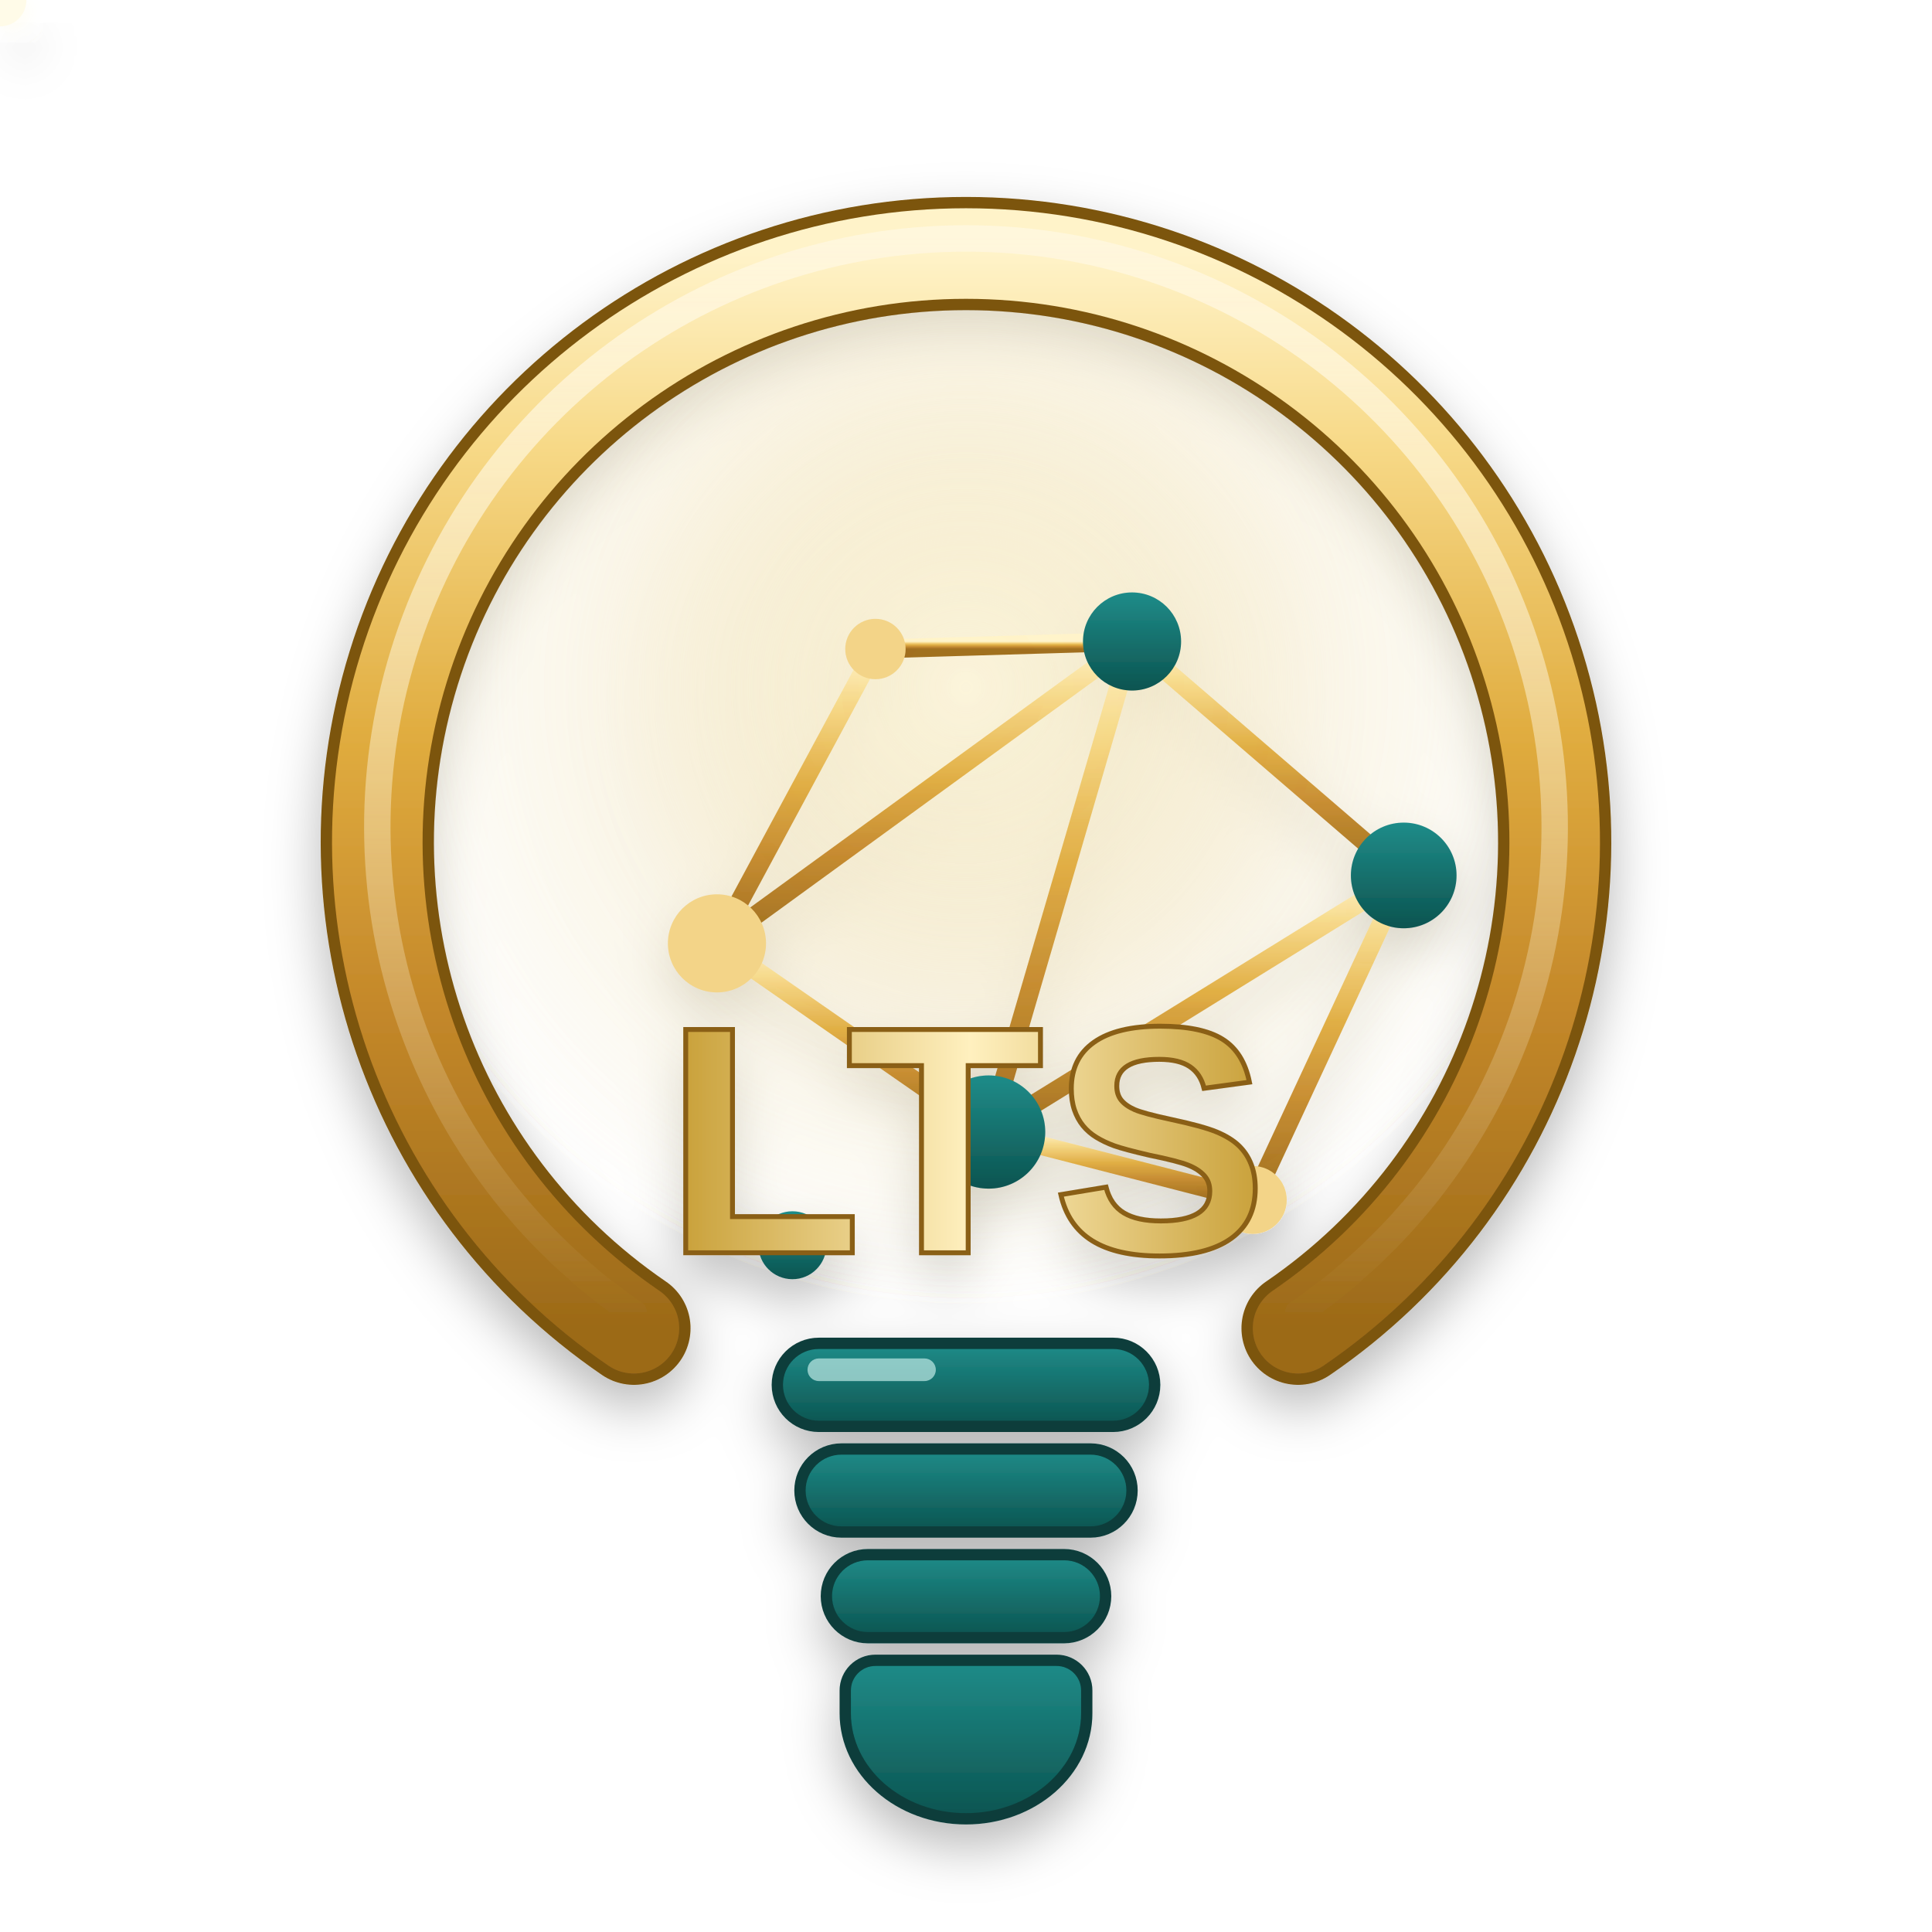
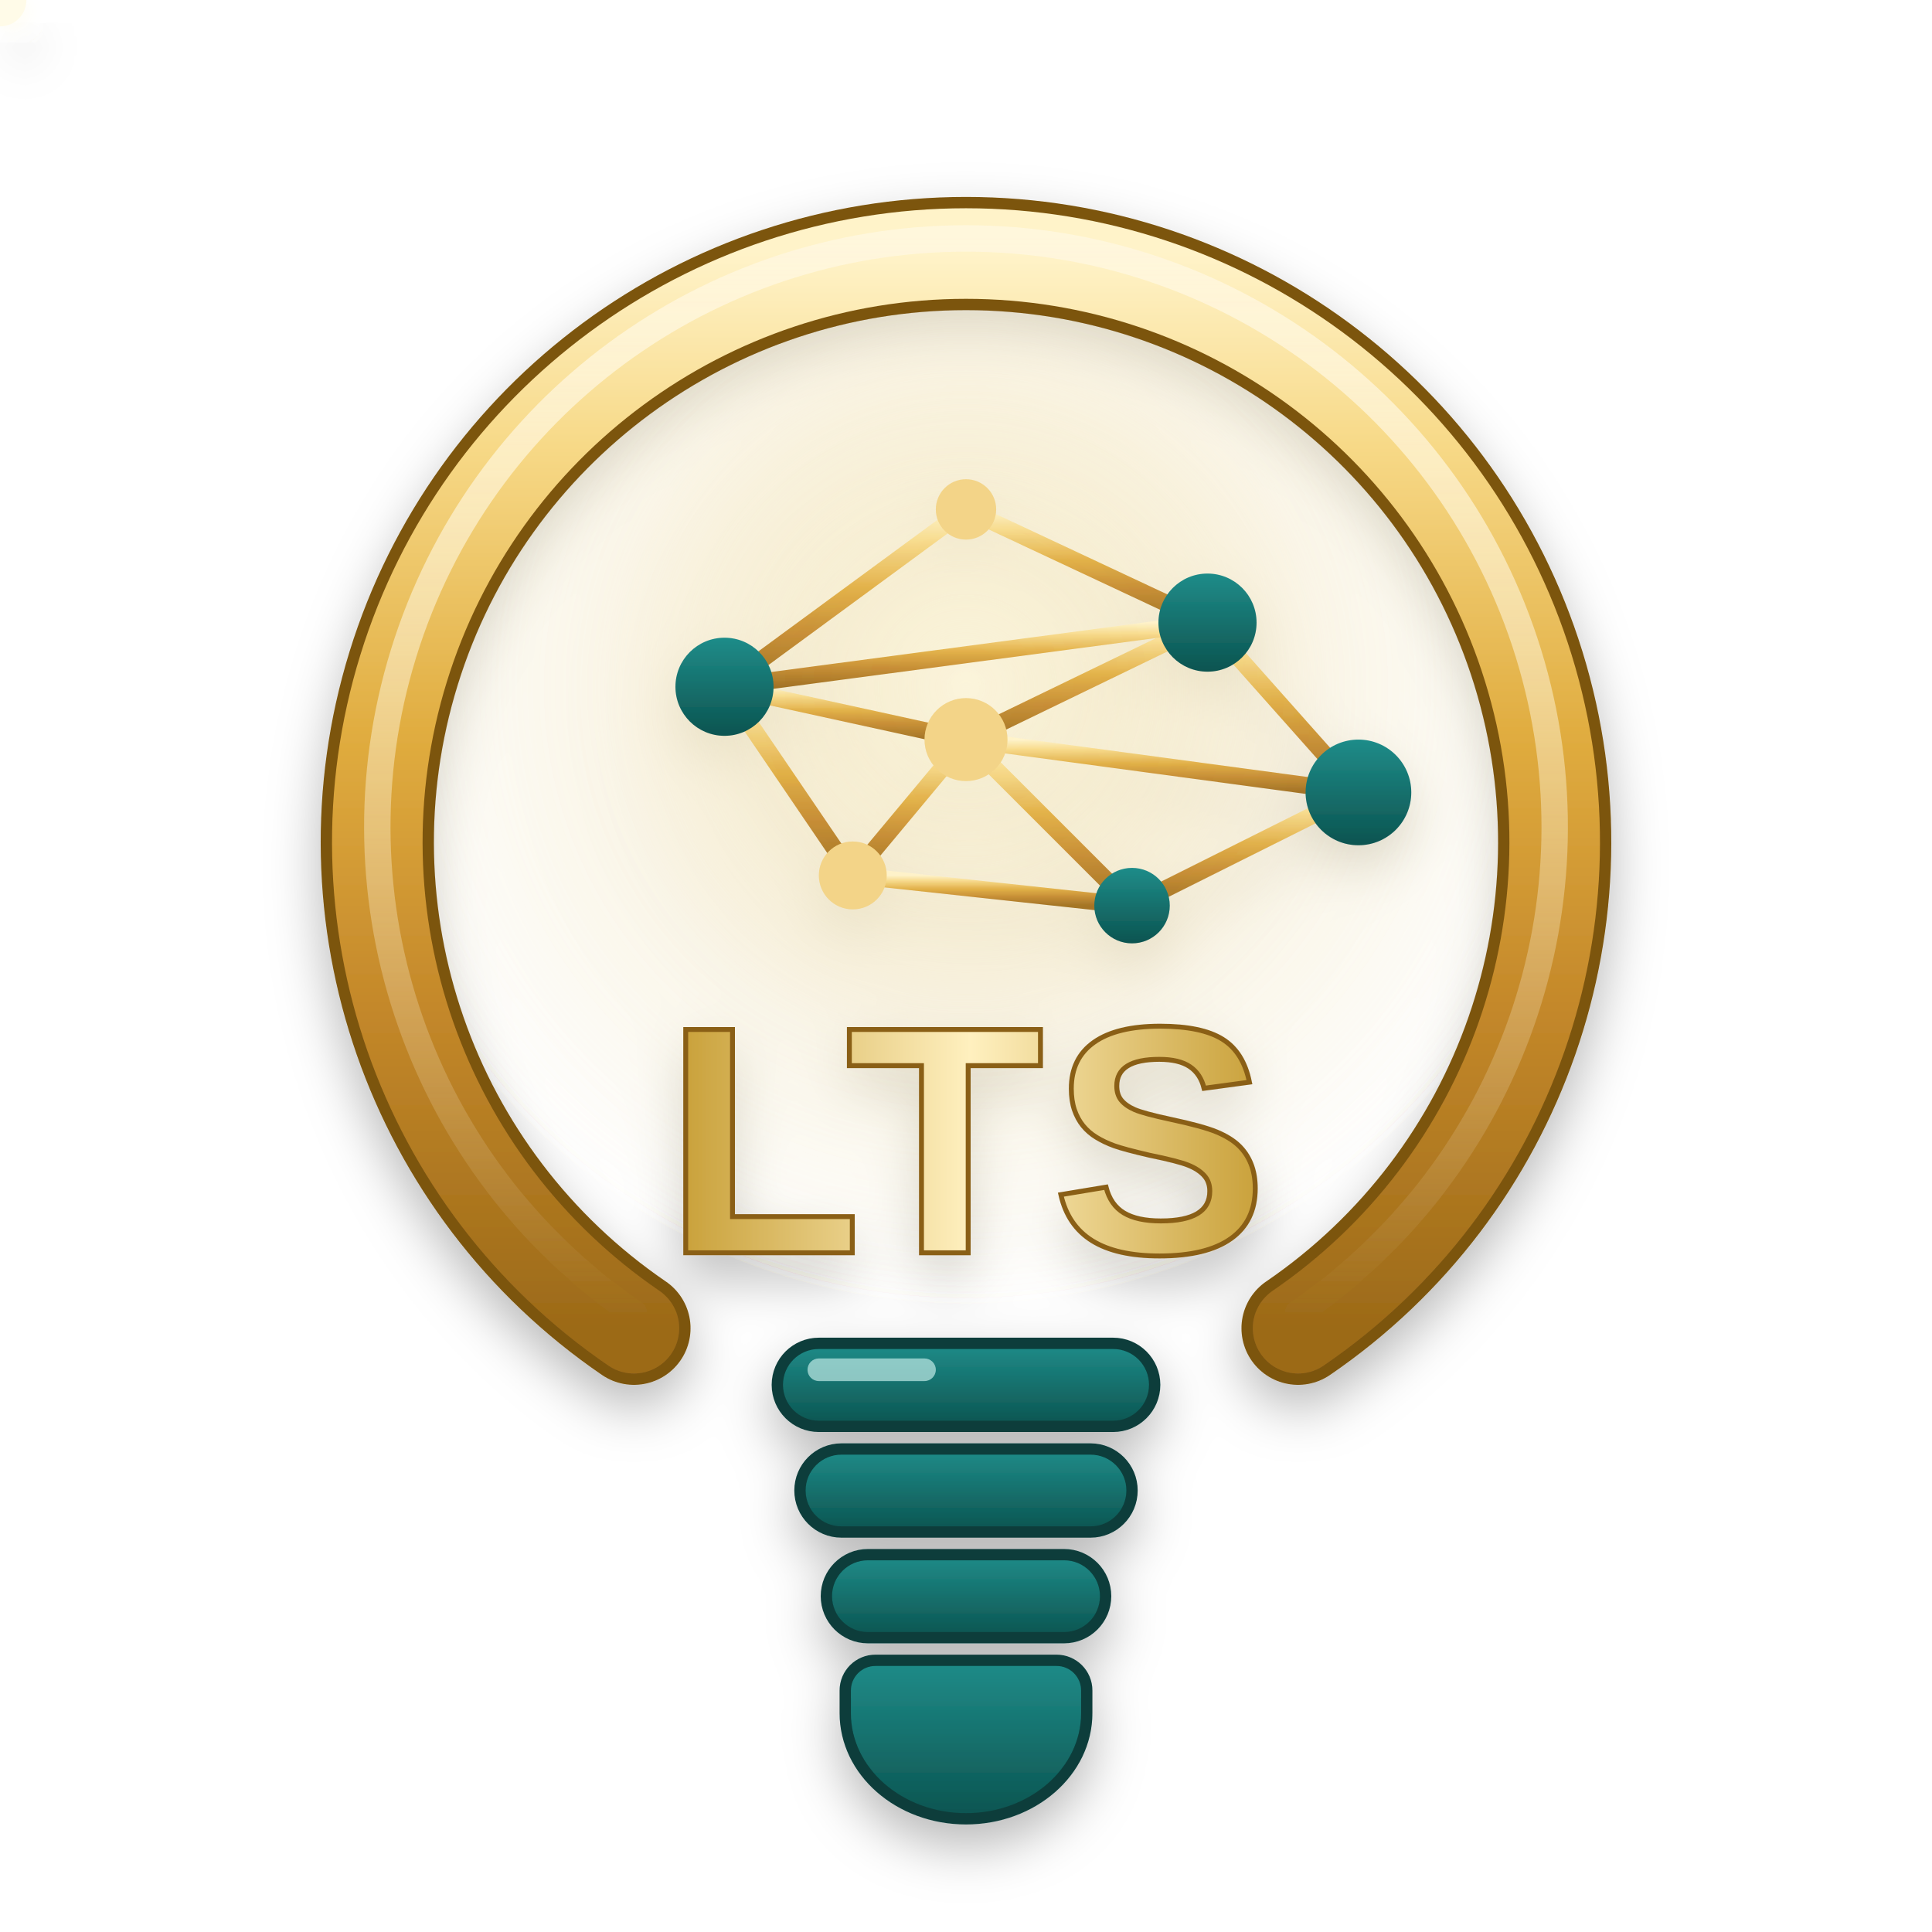
<svg xmlns="http://www.w3.org/2000/svg" viewBox="0 0 512 512" width="512" height="512" role="img" aria-label="LTS">
  <defs>
    <linearGradient id="gold" x1="0" y1="0" x2="0" y2="1">
      <stop offset="0" stop-color="#fff3c9" />
      <stop offset="0.18" stop-color="#f7d987" />
      <stop offset="0.45" stop-color="#e0ac3f" />
      <stop offset="0.70" stop-color="#c4882a" />
      <stop offset="1" stop-color="#9c6a18" />
    </linearGradient>
    <linearGradient id="goldHi" x1="0" y1="0" x2="0" y2="1">
      <stop offset="0" stop-color="#fff7df" stop-opacity="0.95" />
      <stop offset="1" stop-color="#fff7df" stop-opacity="0" />
    </linearGradient>
    <linearGradient id="teal" x1="0" y1="0" x2="0" y2="1">
      <stop offset="0" stop-color="#1f8c89" />
      <stop offset="1" stop-color="#0c5450" />
    </linearGradient>
    <radialGradient id="bulbGlow" cx="0.5" cy="0.42" r="0.55">
      <stop offset="0" stop-color="#fff7da" stop-opacity="0.85" />
      <stop offset="0.6" stop-color="#ffe9a8" stop-opacity="0.18" />
      <stop offset="1" stop-color="#ffe9a8" stop-opacity="0" />
    </radialGradient>
    <linearGradient id="ltsGrad" x1="0" y1="0" x2="1" y2="0">
      <stop offset="0" stop-color="#caa23c" />
      <stop offset="0.5" stop-color="#fff0bf" />
      <stop offset="1" stop-color="#caa23c" />
      <animateTransform attributeName="gradientTransform" type="translate" values="-1 0; 1 0; -1 0" dur="3.6s" repeatCount="indefinite" />
    </linearGradient>
    <filter id="soft" x="-30%" y="-30%" width="160%" height="160%">
      <feGaussianBlur stdDeviation="3" result="b" />
      <feMerge>
        <feMergeNode in="b" />
        <feMergeNode in="SourceGraphic" />
      </feMerge>
    </filter>
    <filter id="dropp" x="-40%" y="-40%" width="180%" height="180%">
      <feDropShadow dx="0" dy="6" stdDeviation="7" flood-color="#000" flood-opacity="0.28" />
    </filter>
    <path id="ring" d="M168 352 A156 156 0 1 1 344 352" fill="none" />
  </defs>
  <g filter="url(#dropp)">
    <animateTransform attributeName="transform" type="translate" values="0 0; 0 -7; 0 0" dur="4.4s" repeatCount="indefinite" additive="sum" />
    <circle cx="256" cy="206" r="150" fill="url(#bulbGlow)">
      <animate attributeName="opacity" values="0.55;1;0.55" dur="3s" repeatCount="indefinite" />
    </circle>
-     <g stroke="url(#gold)" stroke-width="5" stroke-linecap="round" fill="none" opacity="0.95">
-       <line x1="190" y1="250" x2="300" y2="170" />
-       <line x1="300" y1="170" x2="372" y2="232" />
-       <line x1="190" y1="250" x2="262" y2="300" />
-       <line x1="262" y1="300" x2="372" y2="232" />
-       <line x1="262" y1="300" x2="332" y2="318" />
-       <line x1="300" y1="170" x2="262" y2="300" />
-       <line x1="190" y1="250" x2="232" y2="172" />
-       <line x1="232" y1="172" x2="300" y2="170" />
-       <line x1="332" y1="318" x2="372" y2="232" />
+     <g stroke="url(#gold)" stroke-width="4.5" stroke-linecap="round" fill="none" opacity="0.92">
+       <line x1="256" y1="135" x2="320" y2="165" />
+       <line x1="256" y1="135" x2="192" y2="182" />
+       <line x1="320" y1="165" x2="360" y2="210" />
+       <line x1="320" y1="165" x2="256" y2="196" />
+       <line x1="192" y1="182" x2="256" y2="196" />
+       <line x1="192" y1="182" x2="226" y2="232" />
+       <line x1="256" y1="196" x2="226" y2="232" />
+       <line x1="256" y1="196" x2="300" y2="240" />
+       <line x1="256" y1="196" x2="360" y2="210" />
+       <line x1="300" y1="240" x2="360" y2="210" />
+       <line x1="226" y1="232" x2="300" y2="240" />
+       <line x1="320" y1="165" x2="192" y2="182" />
    </g>
    <g>
-       <circle cx="300" cy="170" r="13" fill="url(#teal)">
+       <circle cx="256" cy="135" r="8" fill="#f3d488" />
+       <circle cx="320" cy="165" r="13" fill="url(#teal)">
        <animate attributeName="r" values="13;16;13" dur="2.2s" repeatCount="indefinite" />
      </circle>
-       <circle cx="372" cy="232" r="14" fill="url(#teal)">
+       <circle cx="360" cy="210" r="14" fill="url(#teal)">
        <animate attributeName="r" values="14;17;14" dur="2.6s" begin="0.3s" repeatCount="indefinite" />
      </circle>
-       <circle cx="262" cy="300" r="15" fill="url(#teal)">
-         <animate attributeName="r" values="15;18;15" dur="2.4s" begin="0.6s" repeatCount="indefinite" />
+       <circle cx="192" cy="182" r="13" fill="url(#teal)">
+         <animate attributeName="r" values="13;15;13" dur="2.4s" begin="0.6s" repeatCount="indefinite" />
      </circle>
-       <circle cx="190" cy="250" r="13" fill="#f3d488">
-         <animate attributeName="r" values="13;15;13" dur="2.8s" begin="0.2s" repeatCount="indefinite" />
+       <circle cx="256" cy="196" r="11" fill="#f3d488">
+         <animate attributeName="r" values="11;13;11" dur="2.8s" begin="0.2s" repeatCount="indefinite" />
      </circle>
-       <circle cx="232" cy="172" r="8" fill="#f3d488" />
-       <circle cx="332" cy="318" r="9" fill="#f3d488" />
-       <circle cx="210" cy="330" r="9" fill="url(#teal)">
-         <animate attributeName="r" values="9;11;9" dur="2.1s" begin="0.4s" repeatCount="indefinite" />
+       <circle cx="226" cy="232" r="9" fill="#f3d488" />
+       <circle cx="300" cy="240" r="10" fill="url(#teal)">
+         <animate attributeName="r" values="10;12;10" dur="2.1s" begin="0.4s" repeatCount="indefinite" />
      </circle>
    </g>
    <use href="#ring" stroke="#7c5410" stroke-width="30" stroke-linecap="round" />
    <use href="#ring" stroke="url(#gold)" stroke-width="24" stroke-linecap="round" />
    <use href="#ring" stroke="url(#goldHi)" stroke-width="7" stroke-linecap="round" opacity="0.9" transform="translate(0,-4)" />
    <circle r="7" fill="#fffbe8" filter="url(#soft)">
      <animateMotion dur="3.2s" repeatCount="indefinite" rotate="0">
        <mpath href="#ring" />
      </animateMotion>
      <animate attributeName="opacity" values="0;1;1;0" dur="3.2s" repeatCount="indefinite" />
    </circle>
    <text x="256" y="332" text-anchor="middle" font-family="Arial, Helvetica, sans-serif" font-weight="800" font-size="86" letter-spacing="2" fill="url(#ltsGrad)" stroke="#8a5f15" stroke-width="1.3">LTS</text>
    <g fill="url(#teal)" stroke="#093e3b" stroke-width="3">
      <rect x="206" y="356" width="100" height="22" rx="11" />
      <rect x="212" y="384" width="88" height="22" rx="11" />
      <rect x="219" y="412" width="74" height="22" rx="11" />
      <path d="M232 440 h48 a8 8 0 0 1 8 8 v6 a32 28 0 0 1 -64 0 v-6 a8 8 0 0 1 8 -8 z" />
    </g>
    <rect x="214" y="360" width="34" height="6" rx="3" fill="#bfeae6" opacity="0.7">
      <animate attributeName="opacity" values="0.2;0.8;0.2" dur="2.5s" repeatCount="indefinite" />
    </rect>
  </g>
</svg>
